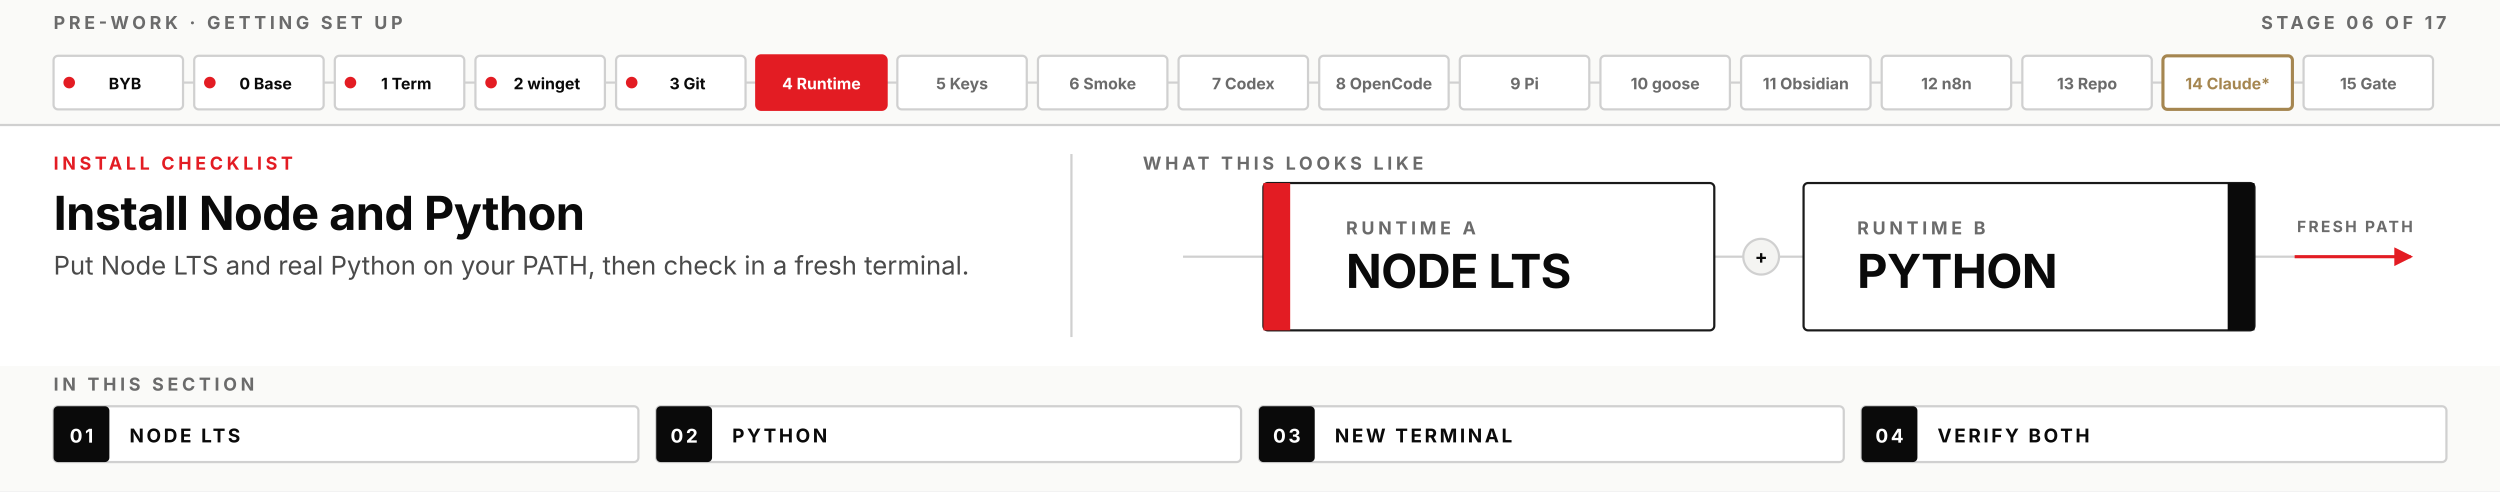
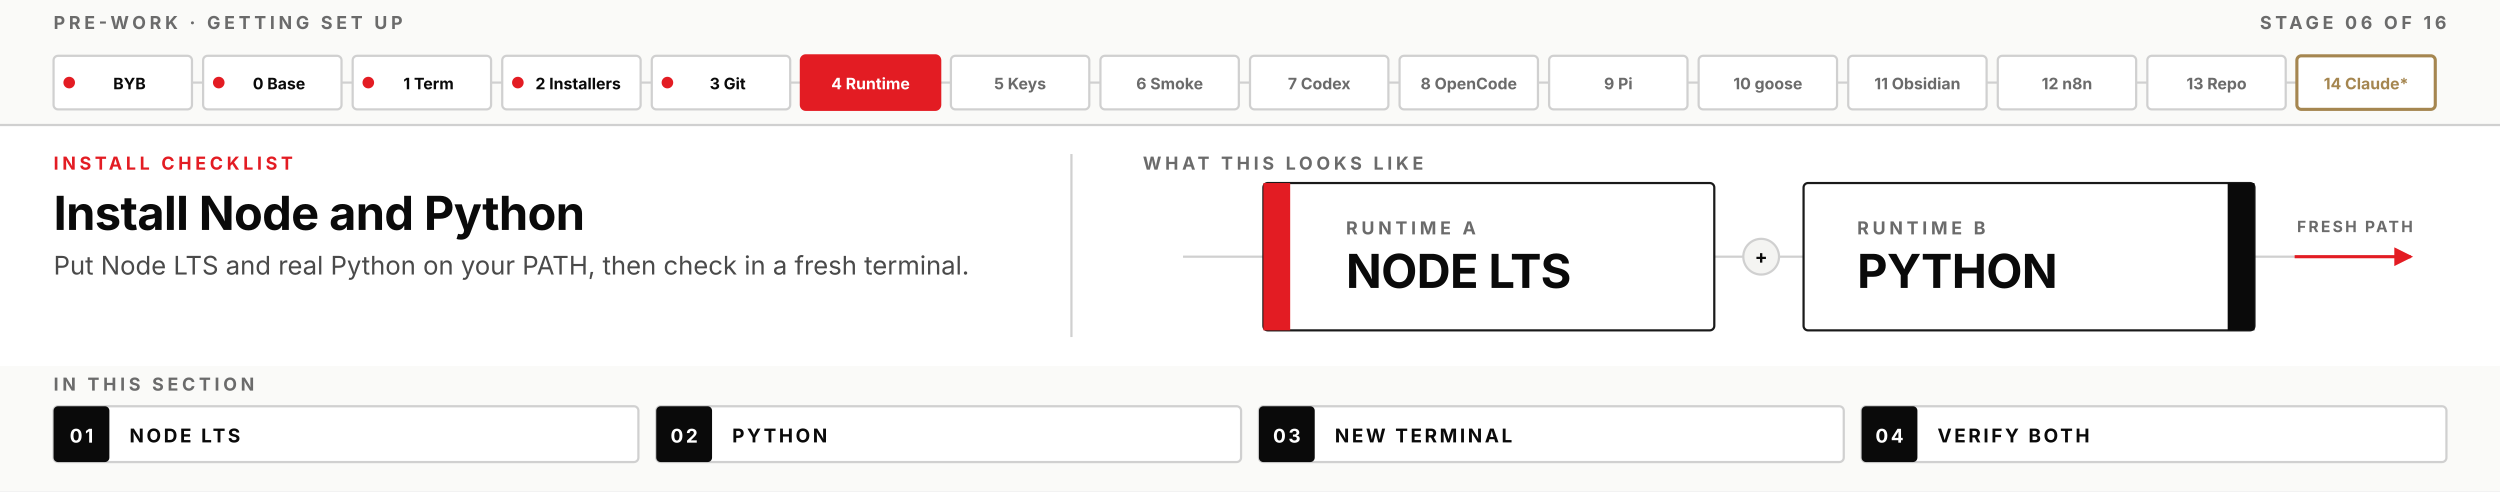
<svg xmlns="http://www.w3.org/2000/svg" viewBox="0 0 1120 220" role="img" aria-labelledby="title-install-pre-work-4-node-js-and-python">
  <defs>
    <marker id="arrow" viewBox="0 0 8 8" refX="7" refY="4" markerWidth="6" markerHeight="6" orient="auto-start-reverse">
      <path d="M0 0 8 4 0 8Z" fill="#0A0A0A" />
    </marker>
    <marker id="arrow-red" viewBox="0 0 8 8" refX="7" refY="4" markerWidth="6" markerHeight="6" orient="auto-start-reverse">
      <path d="M0 0 8 4 0 8Z" fill="#E31C23" />
    </marker>
    <style>
      text { font-family: system-ui, "Inter", "Helvetica Neue", Arial, sans-serif; fill: #0A0A0A; }
      .micro { font-size: 8px; font-weight: 650; letter-spacing: 1.65px; }
      .tiny { font-size: 7px; font-weight: 650; letter-spacing: 1px; }
      .railtext { font-size: 7.1px; font-weight: 650; }
      .title { font-size: 21px; font-weight: 680; letter-spacing: -0.25px; }
      .purpose { font-size: 11.5px; font-weight: 430; fill: #4A4A4A; }
      .caption { font-size: 8.5px; font-weight: 650; letter-spacing: 1.15px; }
      .body { font-size: 9.5px; font-weight: 520; }
      .muted { fill: #6B6B6B; }
      .white { fill: #FFFFFF; }
      .red { fill: #E31C23; }
      .gold { fill: #A58650; }
      .line { fill: none; stroke: #0A0A0A; stroke-width: 1.35; vector-effect: non-scaling-stroke; }
      .hair { fill: none; stroke: #D0D0D0; stroke-width: 1; vector-effect: non-scaling-stroke; }
      .redline { fill: none; stroke: #E31C23; stroke-width: 1.4; vector-effect: non-scaling-stroke; }
      .goldline { fill: none; stroke: #A58650; stroke-width: 1.35; vector-effect: non-scaling-stroke; }
      .dash { stroke-dasharray: 5 4; }
    </style>
  </defs>
  <rect width="1120" height="220" fill="#FFFFFF" />
  <rect x="0" y="0" width="1120" height="56" fill="#FAFAF8" />
  <text x="24" y="13" class="micro muted">PRE-WORK · GETTING SET UP</text>
-   <text x="1096" y="13" class="micro muted" text-anchor="end">STAGE 06 OF 17</text>
-   <path d="M53 37H1061" class="hair" />
-   <rect x="24" y="25" width="58" height="24" rx="2" fill="#FFFFFF" stroke="#D0D0D0" stroke-width="1" />
+   <text x="1096" y="13" class="micro muted" text-anchor="end">STAGE 06 OF 16</text>
+   <path d="M55 37H1060" class="hair" />
+   <rect x="24" y="25" width="62" height="24" rx="2" fill="#FFFFFF" stroke="#D0D0D0" stroke-width="1" />
  <circle cx="31" cy="37" r="2.6" fill="#E31C23" />
-   <text x="56" y="40" class="railtext" text-anchor="middle">BYB</text>
-   <rect x="87" y="25" width="58" height="24" rx="2" fill="#FFFFFF" stroke="#D0D0D0" stroke-width="1" />
-   <circle cx="94" cy="37" r="2.6" fill="#E31C23" />
-   <text x="119" y="40" class="railtext" text-anchor="middle">0 Base</text>
-   <rect x="150" y="25" width="58" height="24" rx="2" fill="#FFFFFF" stroke="#D0D0D0" stroke-width="1" />
-   <circle cx="157" cy="37" r="2.6" fill="#E31C23" />
-   <text x="182" y="40" class="railtext" text-anchor="middle">1 Term</text>
-   <rect x="213" y="25" width="58" height="24" rx="2" fill="#FFFFFF" stroke="#D0D0D0" stroke-width="1" />
-   <circle cx="220" cy="37" r="2.6" fill="#E31C23" />
-   <text x="245" y="40" class="railtext" text-anchor="middle">2 winget</text>
-   <rect x="276" y="25" width="58" height="24" rx="2" fill="#FFFFFF" stroke="#D0D0D0" stroke-width="1" />
-   <circle cx="283" cy="37" r="2.6" fill="#E31C23" />
-   <text x="308" y="40" class="railtext" text-anchor="middle">3 Git</text>
-   <rect x="339" y="25" width="58" height="24" rx="2" fill="#E31C23" stroke="#E31C23" stroke-width="1.4" />
-   <text x="368" y="40" class="railtext white" text-anchor="middle">4 Runtime</text>
-   <rect x="402" y="25" width="58" height="24" rx="2" fill="#FFFFFF" stroke="#D0D0D0" stroke-width="1" />
-   <text x="431" y="40" class="railtext muted" text-anchor="middle">5 Keys</text>
-   <rect x="465" y="25" width="58" height="24" rx="2" fill="#FFFFFF" stroke="#D0D0D0" stroke-width="1" />
-   <text x="494" y="40" class="railtext muted" text-anchor="middle">6 Smoke</text>
-   <rect x="528" y="25" width="58" height="24" rx="2" fill="#FFFFFF" stroke="#D0D0D0" stroke-width="1" />
-   <text x="557" y="40" class="railtext muted" text-anchor="middle">7 Codex</text>
-   <rect x="591" y="25" width="58" height="24" rx="2" fill="#FFFFFF" stroke="#D0D0D0" stroke-width="1" />
-   <text x="620" y="40" class="railtext muted" text-anchor="middle">8 OpenCode</text>
-   <rect x="654" y="25" width="58" height="24" rx="2" fill="#FFFFFF" stroke="#D0D0D0" stroke-width="1" />
-   <text x="683" y="40" class="railtext muted" text-anchor="middle">9 Pi</text>
-   <rect x="717" y="25" width="58" height="24" rx="2" fill="#FFFFFF" stroke="#D0D0D0" stroke-width="1" />
-   <text x="746" y="40" class="railtext muted" text-anchor="middle">10 goose</text>
-   <rect x="780" y="25" width="58" height="24" rx="2" fill="#FFFFFF" stroke="#D0D0D0" stroke-width="1" />
-   <text x="809" y="40" class="railtext muted" text-anchor="middle">11 Obsidian</text>
-   <rect x="843" y="25" width="58" height="24" rx="2" fill="#FFFFFF" stroke="#D0D0D0" stroke-width="1" />
-   <text x="872" y="40" class="railtext muted" text-anchor="middle">12 n8n</text>
-   <rect x="906" y="25" width="58" height="24" rx="2" fill="#FFFFFF" stroke="#D0D0D0" stroke-width="1" />
-   <text x="935" y="40" class="railtext muted" text-anchor="middle">13 Repo</text>
-   <rect x="969" y="25" width="58" height="24" rx="2" fill="#FFFFFF" stroke="#A58650" stroke-width="1.4" />
-   <text x="998" y="40" class="railtext gold" text-anchor="middle">14 Claude*</text>
-   <rect x="1032" y="25" width="58" height="24" rx="2" fill="#FFFFFF" stroke="#D0D0D0" stroke-width="1" />
-   <text x="1061" y="40" class="railtext muted" text-anchor="middle">15 Gate</text>
+   <text x="58" y="40" class="railtext" text-anchor="middle">BYB</text>
+   <rect x="91" y="25" width="62" height="24" rx="2" fill="#FFFFFF" stroke="#D0D0D0" stroke-width="1" />
+   <circle cx="98" cy="37" r="2.6" fill="#E31C23" />
+   <text x="125" y="40" class="railtext" text-anchor="middle">0 Base</text>
+   <rect x="158" y="25" width="62" height="24" rx="2" fill="#FFFFFF" stroke="#D0D0D0" stroke-width="1" />
+   <circle cx="165" cy="37" r="2.6" fill="#E31C23" />
+   <text x="192" y="40" class="railtext" text-anchor="middle">1 Term</text>
+   <rect x="225" y="25" width="62" height="24" rx="2" fill="#FFFFFF" stroke="#D0D0D0" stroke-width="1" />
+   <circle cx="232" cy="37" r="2.6" fill="#E31C23" />
+   <text x="259" y="40" class="railtext" text-anchor="middle">2 Installers</text>
+   <rect x="292" y="25" width="62" height="24" rx="2" fill="#FFFFFF" stroke="#D0D0D0" stroke-width="1" />
+   <circle cx="299" cy="37" r="2.6" fill="#E31C23" />
+   <text x="326" y="40" class="railtext" text-anchor="middle">3 Git</text>
+   <rect x="359" y="25" width="62" height="24" rx="2" fill="#E31C23" stroke="#E31C23" stroke-width="1.4" />
+   <text x="390" y="40" class="railtext white" text-anchor="middle">4 Runtime</text>
+   <rect x="426" y="25" width="62" height="24" rx="2" fill="#FFFFFF" stroke="#D0D0D0" stroke-width="1" />
+   <text x="457" y="40" class="railtext muted" text-anchor="middle">5 Keys</text>
+   <rect x="493" y="25" width="62" height="24" rx="2" fill="#FFFFFF" stroke="#D0D0D0" stroke-width="1" />
+   <text x="524" y="40" class="railtext muted" text-anchor="middle">6 Smoke</text>
+   <rect x="560" y="25" width="62" height="24" rx="2" fill="#FFFFFF" stroke="#D0D0D0" stroke-width="1" />
+   <text x="591" y="40" class="railtext muted" text-anchor="middle">7 Codex</text>
+   <rect x="627" y="25" width="62" height="24" rx="2" fill="#FFFFFF" stroke="#D0D0D0" stroke-width="1" />
+   <text x="658" y="40" class="railtext muted" text-anchor="middle">8 OpenCode</text>
+   <rect x="694" y="25" width="62" height="24" rx="2" fill="#FFFFFF" stroke="#D0D0D0" stroke-width="1" />
+   <text x="725" y="40" class="railtext muted" text-anchor="middle">9 Pi</text>
+   <rect x="761" y="25" width="62" height="24" rx="2" fill="#FFFFFF" stroke="#D0D0D0" stroke-width="1" />
+   <text x="792" y="40" class="railtext muted" text-anchor="middle">10 goose</text>
+   <rect x="828" y="25" width="62" height="24" rx="2" fill="#FFFFFF" stroke="#D0D0D0" stroke-width="1" />
+   <text x="859" y="40" class="railtext muted" text-anchor="middle">11 Obsidian</text>
+   <rect x="895" y="25" width="62" height="24" rx="2" fill="#FFFFFF" stroke="#D0D0D0" stroke-width="1" />
+   <text x="926" y="40" class="railtext muted" text-anchor="middle">12 n8n</text>
+   <rect x="962" y="25" width="62" height="24" rx="2" fill="#FFFFFF" stroke="#D0D0D0" stroke-width="1" />
+   <text x="993" y="40" class="railtext muted" text-anchor="middle">13 Repo</text>
+   <rect x="1029" y="25" width="62" height="24" rx="2" fill="#FFFFFF" stroke="#A58650" stroke-width="1.4" />
+   <text x="1060" y="40" class="railtext gold" text-anchor="middle">14 Claude*</text>
  <path d="M0 56H1120" class="hair" />
  <text x="24" y="76" class="micro red">INSTALL CHECKLIST</text>
  <text x="24" y="103" class="title">Install Node and Python</text>
  <text x="24" y="123" class="purpose">Put Node LTS and real Python on your PATH, then check in a fresh terminal.</text>
  <path d="M480 69V151" class="hair" />
  <text x="512" y="76" class="micro muted">WHAT THIS LOOKS LIKE</text>
  <g aria-label="Node.js and Python runtime badges">
    <path d="M530 115H1072" class="hair" />
    <rect x="566" y="82" width="202" height="66" rx="2" fill="#FFFFFF" stroke="#1A1A1A" />
    <rect x="566" y="82" width="12" height="66" fill="#E31C23" />
    <text x="603" y="105" class="micro muted">RUNTIME A</text>
    <text x="603" y="129" class="title">NODE LTS</text>
    <rect x="808" y="82" width="202" height="66" rx="2" fill="#FFFFFF" stroke="#1A1A1A" />
    <rect x="998" y="82" width="12" height="66" fill="#0A0A0A" />
    <text x="832" y="105" class="micro muted">RUNTIME B</text>
    <text x="832" y="129" class="title">PYTHON</text>
    <circle cx="789" cy="115" r="8" fill="#F4F4F2" stroke="#D0D0D0" />
    <text x="789" y="118" class="caption" text-anchor="middle">+</text>
    <text x="1055" y="104" class="tiny muted" text-anchor="middle">FRESH PATH</text>
    <path d="M1028 115H1080" class="redline" marker-end="url(#arrow-red)" />
  </g>
  <rect x="0" y="164" width="1120" height="56" fill="#FAFAF8" />
  <text x="24" y="175" class="micro muted">IN THIS SECTION</text>
  <rect x="24.00" y="182" width="262.00" height="25" rx="2" fill="#FFFFFF" stroke="#D0D0D0" />
  <rect x="24.00" y="182" width="25" height="25" rx="2" fill="#0A0A0A" />
  <text x="36.50" y="198.3" class="caption white" text-anchor="middle">01</text>
  <text x="58.00" y="198.2" class="caption">NODE LTS</text>
  <rect x="294.00" y="182" width="262.00" height="25" rx="2" fill="#FFFFFF" stroke="#D0D0D0" />
  <rect x="294.00" y="182" width="25" height="25" rx="2" fill="#0A0A0A" />
  <text x="306.50" y="198.3" class="caption white" text-anchor="middle">02</text>
  <text x="328.00" y="198.2" class="caption">PYTHON</text>
  <rect x="564.00" y="182" width="262.00" height="25" rx="2" fill="#FFFFFF" stroke="#D0D0D0" />
  <rect x="564.00" y="182" width="25" height="25" rx="2" fill="#0A0A0A" />
  <text x="576.50" y="198.3" class="caption white" text-anchor="middle">03</text>
  <text x="598.00" y="198.2" class="caption">NEW TERMINAL</text>
  <rect x="834.00" y="182" width="262.00" height="25" rx="2" fill="#FFFFFF" stroke="#D0D0D0" />
  <rect x="834.00" y="182" width="25" height="25" rx="2" fill="#0A0A0A" />
  <text x="846.50" y="198.3" class="caption white" text-anchor="middle">04</text>
  <text x="868.00" y="198.2" class="caption">VERIFY BOTH</text>
</svg>
